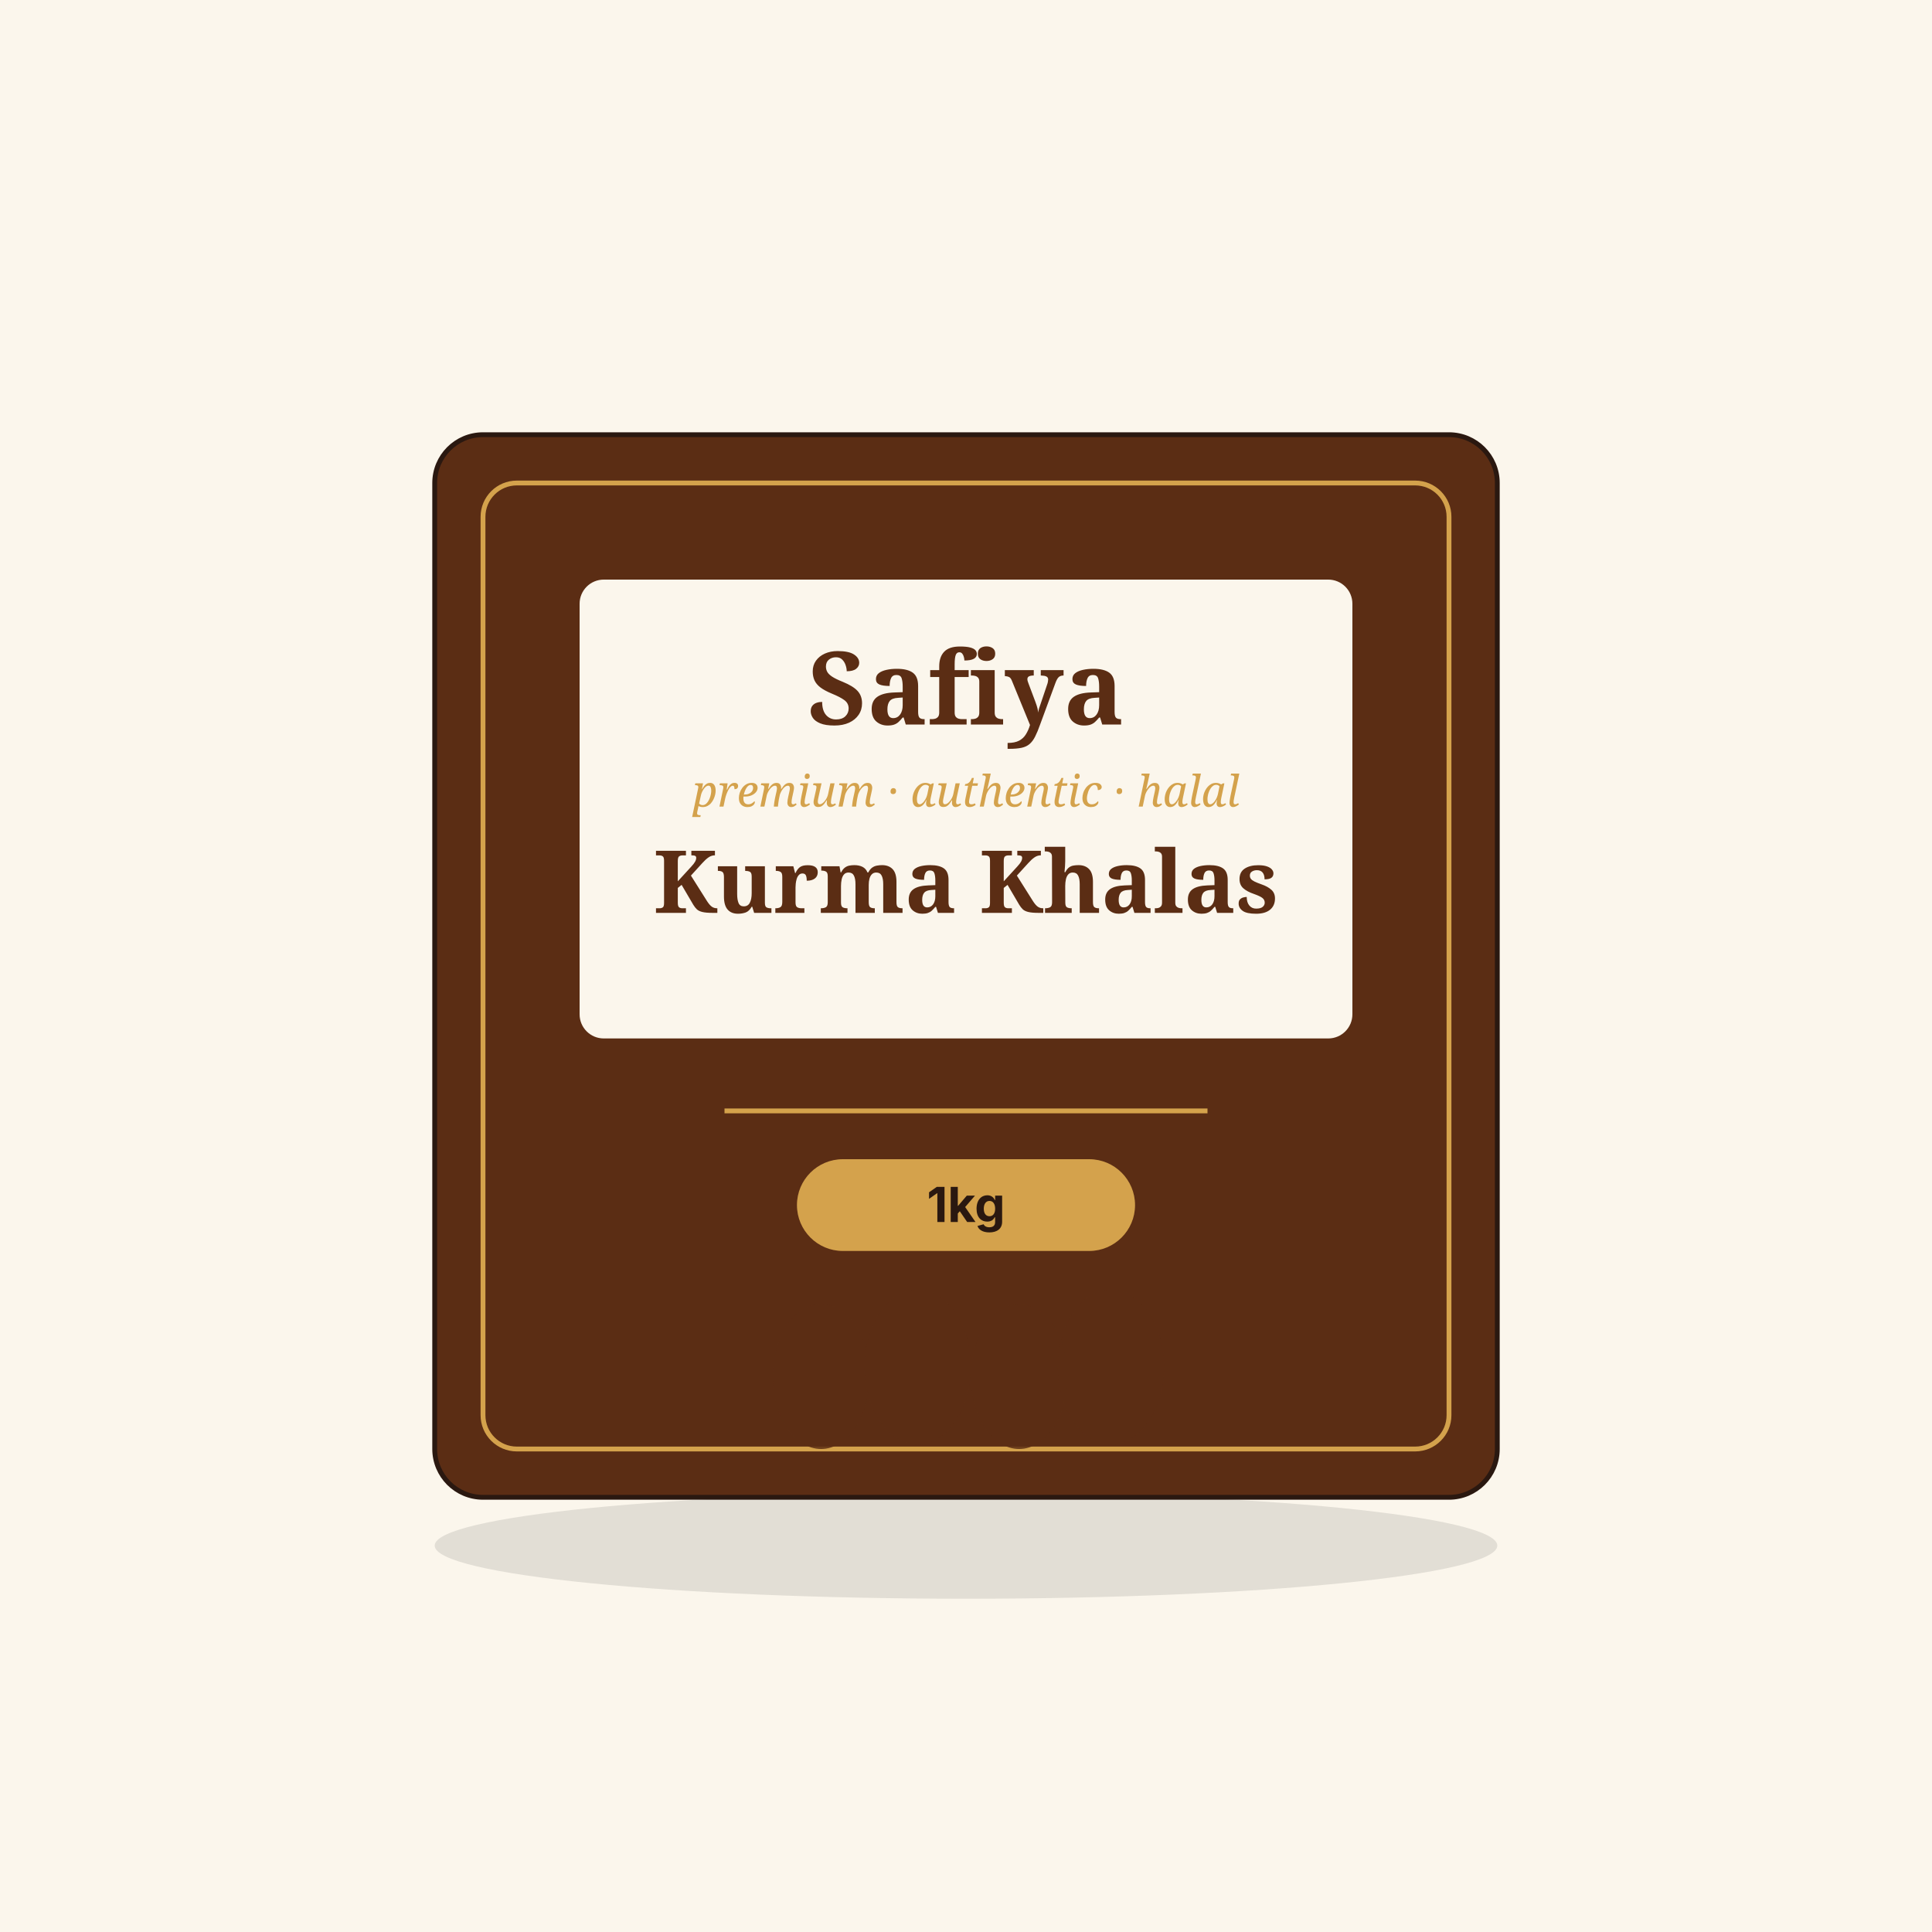
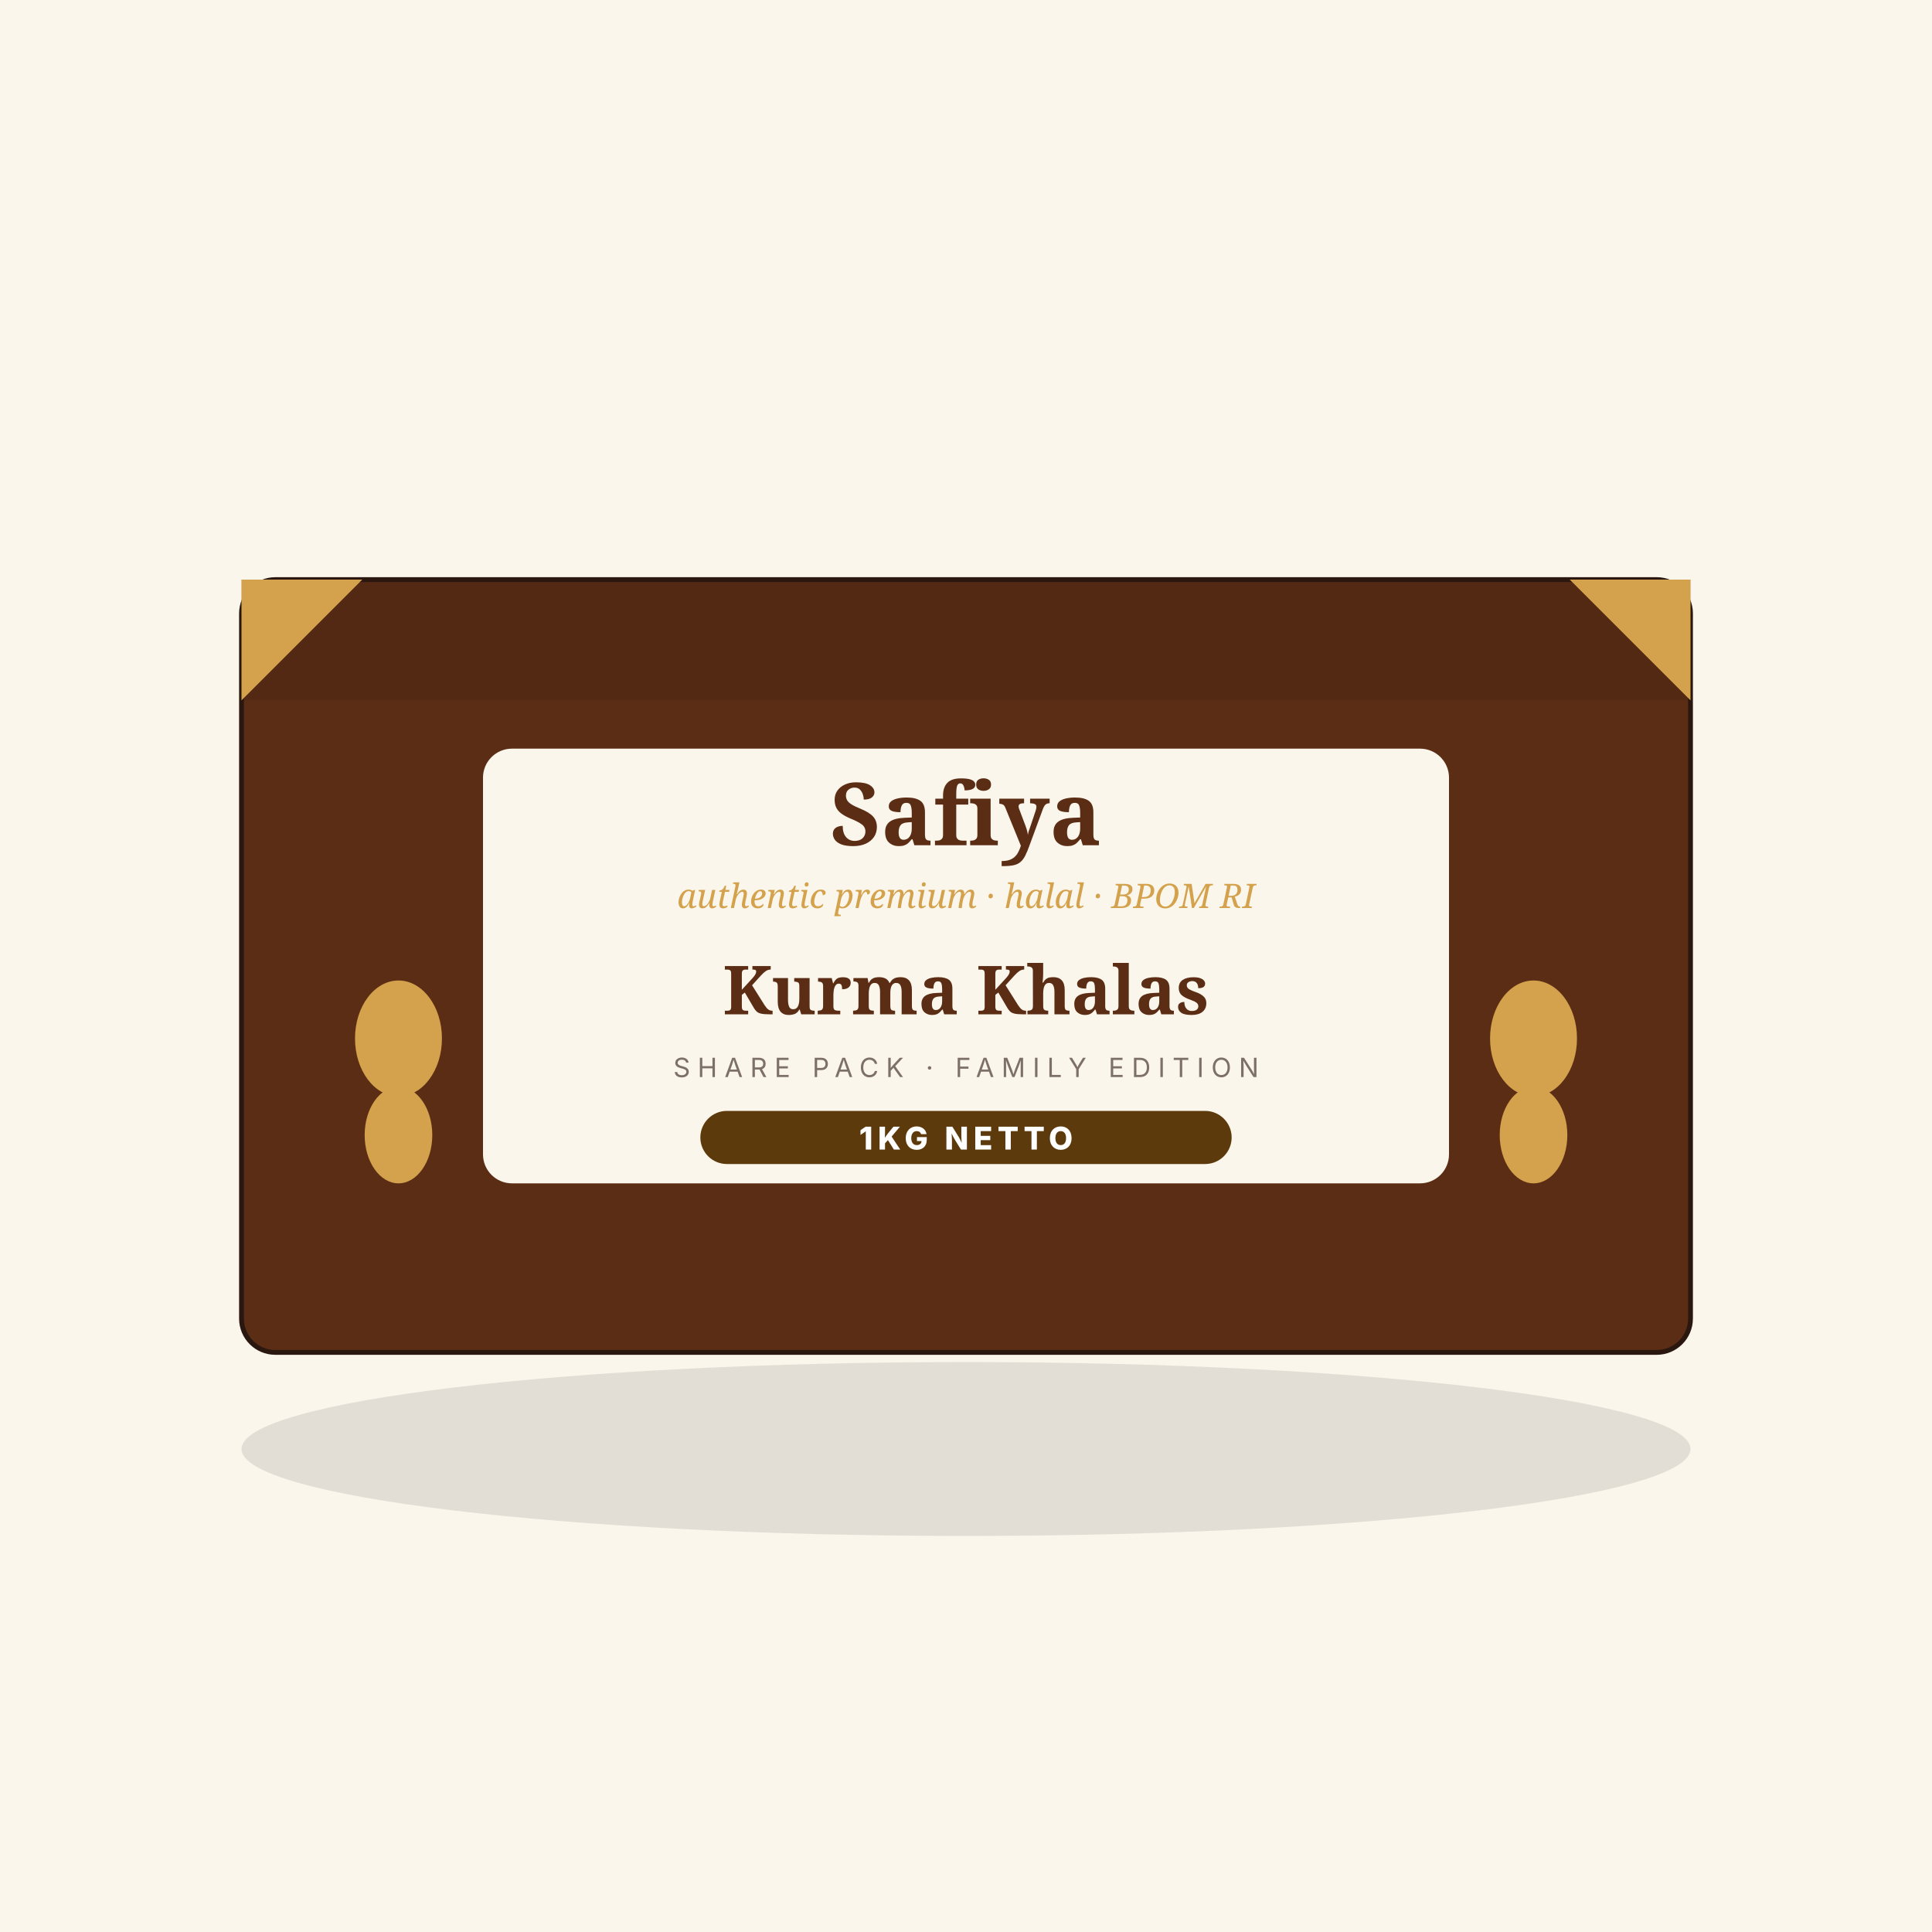
<svg xmlns="http://www.w3.org/2000/svg" viewBox="0 0 800 800" preserveAspectRatio="xMidYMid slice">
  <rect width="800" height="800" fill="#FBF6EC" />
-   <g transform="translate(400,400)">
-     <ellipse cx="0" cy="240" rx="220" ry="22" fill="#000" opacity="0.10" />
-     <rect x="-220" y="-220" width="440" height="440" rx="20" fill="#5B2D14" stroke="#2A1810" stroke-width="2" />
-     <rect x="-200" y="-200" width="400" height="400" rx="14" fill="none" stroke="#D4A24C" stroke-width="2" />
-     <rect x="-160" y="-160" width="320" height="190" rx="10" fill="#FBF6EC" />
-     <text x="0" y="-100" font-family="Georgia, serif" font-size="42" font-weight="700" fill="#5B2D14" text-anchor="middle">Safiya</text>
-     <text x="0" y="-66" font-family="Georgia, serif" font-size="18" font-style="italic" fill="#D4A24C" text-anchor="middle">premium · authentic · halal</text>
-     <text x="0" y="-22" font-family="Georgia, serif" font-size="36" font-weight="700" fill="#5B2D14" text-anchor="middle">Kurma Khalas</text>
-     <line x1="-100" y1="60" x2="100" y2="60" stroke="#D4A24C" stroke-width="2" />
-     <rect x="-70" y="80" width="140" height="38" rx="19" fill="#D4A24C" />
-     <text x="0" y="106" font-family="Inter, sans-serif" font-size="20" font-weight="700" fill="#2A1810" text-anchor="middle">1kg</text>
-     <g transform="translate(0,170)">
-       <ellipse cx="-60" cy="0" rx="20" ry="30" fill="#5B2D14" opacity="0.85" />
-       <ellipse cx="-20" cy="-4" rx="22" ry="32" fill="#5B2D14" opacity="0.85" />
-       <ellipse cx="22" cy="0" rx="20" ry="30" fill="#5B2D14" opacity="0.85" />
-       <ellipse cx="60" cy="-4" rx="22" ry="32" fill="#5B2D14" opacity="0.85" />
+   <g transform="translate(400, 400)">
+     <ellipse cx="0" cy="200" rx="300" ry="36" fill="#000" opacity="0.1" />
+     <rect x="-300" y="-160" width="600" height="320" rx="14" fill="#5B2D14" stroke="#2A1810" stroke-width="2" />
+     <rect x="-300" y="-160" width="600" height="50" fill="#2A1810" opacity="0.18" />
+     <path d="M -300 -160 L -300 -110 L -250 -160 Z" fill="#D4A24C" />
+     <path d="M 300 -160 L 300 -110 L 250 -160 Z" fill="#D4A24C" />
+     <rect x="-200" y="-90" width="400" height="180" rx="12" fill="#FBF6EC" />
+     <text x="0" y="-50" font-family="Georgia, serif" font-size="36" font-weight="700" fill="#5B2D14" text-anchor="middle">Safiya</text>
+     <text x="0" y="-24" font-family="Georgia, serif" font-size="14" font-style="italic" fill="#D4A24C" text-anchor="middle">authentic premium · halal · BPOM RI</text>
+     <text x="0" y="20" font-family="Georgia, serif" font-size="28" font-weight="700" fill="#5B2D14" text-anchor="middle">Kurma Khalas</text>
+     <text x="0" y="46" font-family="Inter, sans-serif" font-size="11" fill="#2A1810" opacity="0.6" text-anchor="middle" letter-spacing="3">SHARE PACK · FAMILY EDITION</text>
+     <rect x="-110" y="60" width="220" height="22" rx="11" fill="#5C3A0B" />
+     <text x="0" y="76" font-family="Inter, sans-serif" font-size="13" font-weight="800" fill="#FFFFFF" text-anchor="middle" letter-spacing="2">1KG NETTO</text>
+     <g transform="translate(-235, 30)">
+       <ellipse cx="0" cy="0" rx="18" ry="24" fill="#D4A24C" />
+       <ellipse cx="0" cy="40" rx="14" ry="20" fill="#D4A24C" />
+     </g>
+     <g transform="translate(235, 30)">
+       <ellipse cx="0" cy="0" rx="18" ry="24" fill="#D4A24C" />
+       <ellipse cx="0" cy="40" rx="14" ry="20" fill="#D4A24C" />
    </g>
  </g>
</svg>
